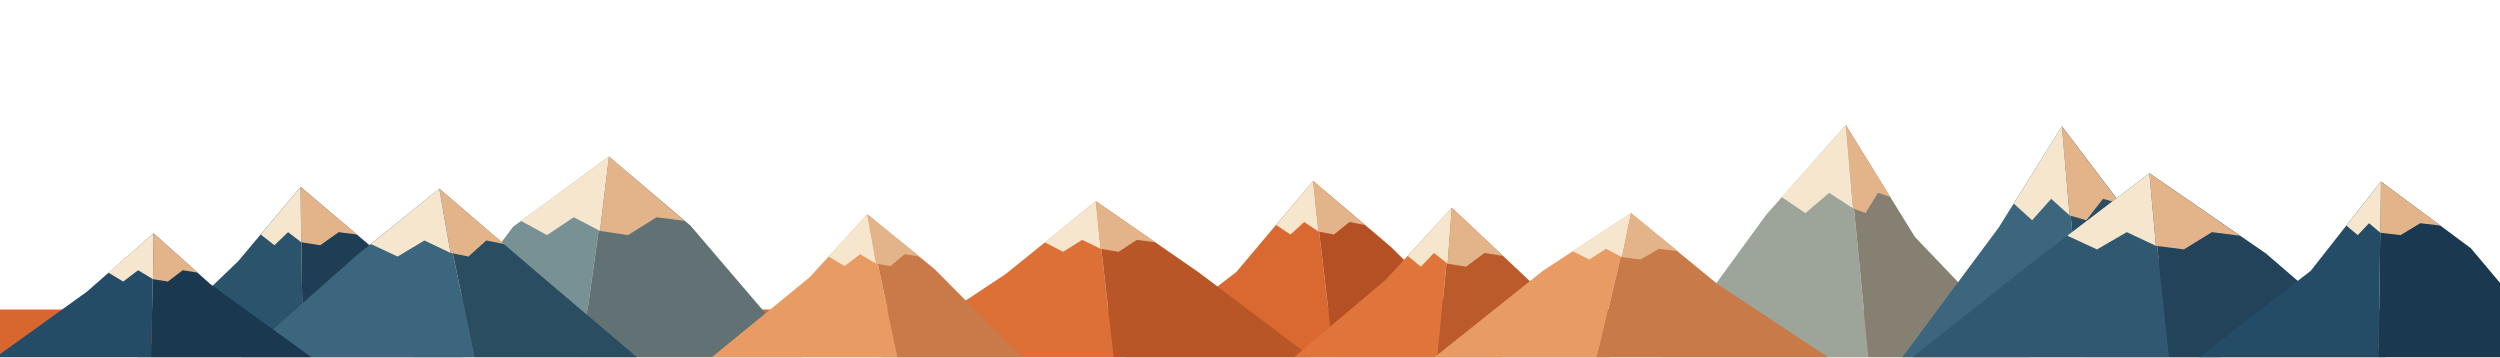
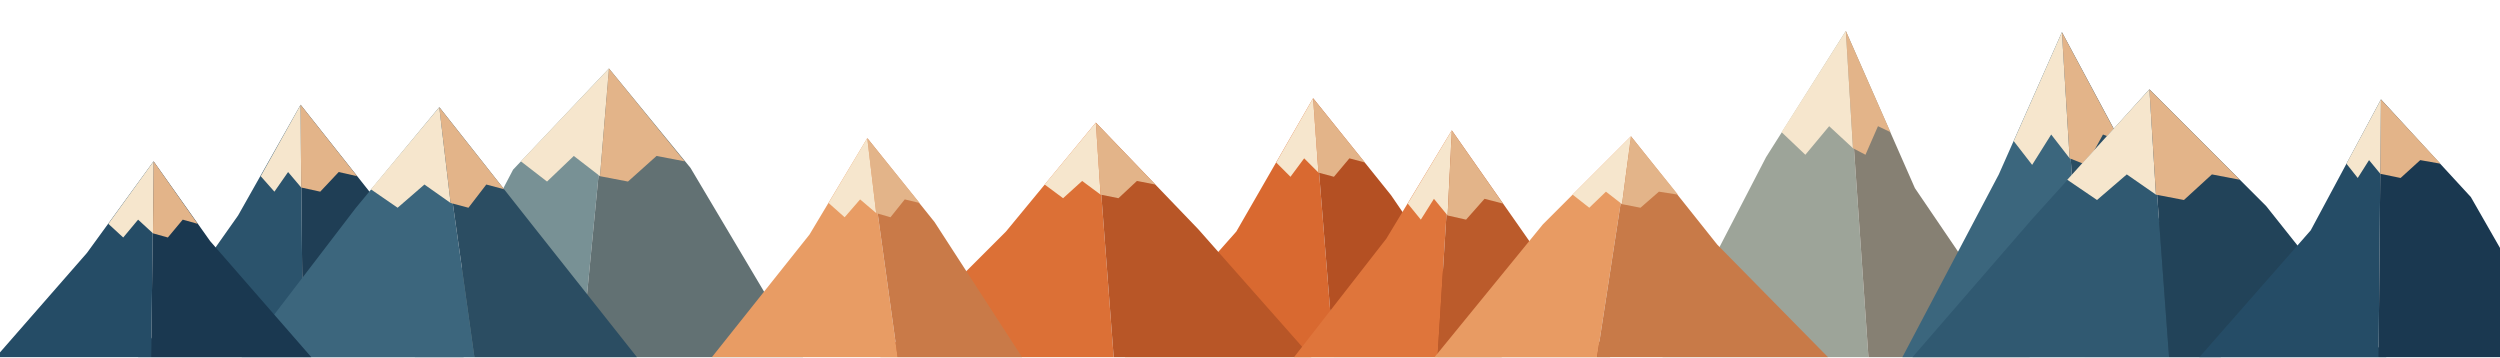
<svg xmlns="http://www.w3.org/2000/svg" viewBox="0 0 4200 600" preserveAspectRatio="none">
-   <rect x="0" y="520" width="4200" height="80" fill="#d8672f" />
-   <polygon points="3101,210 2967,361 2793,600 3139,600" fill="#9da499" />
-   <polygon points="3101,210 3217,398 3410,600 3139,600" fill="#868073" />
-   <polygon points="3101,210 2993,331 3033,358 3073,324 3113,350" fill="#f6e6cd" />
-   <polygon points="3101,210 3176,331 3155,324 3134,358 3113,350" fill="#e3b489" />
-   <polygon points="3464,212 3358,382 3196,600 3502,600" fill="#3b667d" />
-   <polygon points="3464,212 3595,385 3731,600 3502,600" fill="#2b4d62" />
-   <polygon points="3464,212 3383,342 3414,370 3446,334 3477,362" fill="#f6e6cd" />
-   <polygon points="3464,212 3562,342 3533,334 3505,370 3477,362" fill="#e3b489" />
-   <polygon points="1023,263 862,381 697,600 976,600" fill="#789195" />
-   <polygon points="1023,263 1160,379 1349,600 976,600" fill="#627173" />
-   <polygon points="1023,263 875,371 919,395 964,365 1008,388" fill="#f6e6cd" />
-   <polygon points="1023,263 1150,371 1103,365 1055,395 1008,388" fill="#e3b489" />
-   <polygon points="3611,291 3414,441 3213,600 3644,600" fill="#305971" />
-   <polygon points="3611,291 3807,426 4009,600 3644,600" fill="#224359" />
-   <polygon points="3611,291 3473,396 3523,419 3573,390 3622,413" fill="#f6e6cd" />
-   <polygon points="3611,291 3763,396 3716,390 3669,419 3622,413" fill="#e3b489" />
-   <polygon points="2206,304 2077,457 1890,600 2241,600" fill="#d96930" />
-   <polygon points="2206,304 2337,415 2523,600 2241,600" fill="#b45023" />
-   <polygon points="2206,304 2144,378 2168,394 2191,373 2215,389" fill="#f6e6cd" />
-   <polygon points="2206,304 2293,378 2267,373 2241,394 2215,389" fill="#e3b489" />
-   <polygon points="4000,305 3882,455 3695,600 3996,600" fill="#254c66" />
-   <polygon points="4000,305 4151,417 4305,600 3996,600" fill="#1a3850" />
-   <polygon points="4000,305 3942,379 3961,395 3980,375 3999,391" fill="#f6e6cd" />
-   <polygon points="4000,305 4100,379 4066,375 4033,395 3999,391" fill="#e3b489" />
-   <polygon points="505,314 400,439 232,600 509,600" fill="#2b536c" />
-   <polygon points="505,314 635,424 779,600 509,600" fill="#1f3e55" />
-   <polygon points="505,314 438,394 461,412 484,390 506,407" fill="#f6e6cd" />
-   <polygon points="505,314 600,394 569,390 538,412 506,407" fill="#e3b489" />
-   <polygon points="738,317 598,430 406,600 797,600" fill="#3c667d" />
-   <polygon points="738,317 899,455 1070,600 797,600" fill="#2b4d62" />
-   <polygon points="738,317 623,410 668,431 713,404 757,425" fill="#f6e6cd" />
-   <polygon points="738,317 847,410 817,404 787,431 757,425" fill="#e3b489" />
-   <polygon points="1841,338 1690,460 1479,600 1871,600" fill="#dc7036" />
-   <polygon points="1841,338 2013,457 2203,600 1871,600" fill="#b85627" />
-   <polygon points="1841,338 1755,407 1786,423 1818,403 1849,418" fill="#f6e6cd" />
-   <polygon points="1841,338 1941,407 1910,403 1879,423 1849,418" fill="#e3b489" />
-   <polygon points="2439,349 2329,469 2174,600 2415,600" fill="#df753b" />
-   <polygon points="2439,349 2556,459 2705,600 2415,600" fill="#bb5b2b" />
-   <polygon points="2439,349 2365,430 2387,448 2409,425 2432,443" fill="#f6e6cd" />
-   <polygon points="2439,349 2525,430 2494,425 2463,448 2432,443" fill="#e3b489" />
-   <polygon points="2740,358 2592,455 2410,600 2683,600" fill="#e89b63" />
-   <polygon points="2740,358 2885,477 3071,600 2683,600" fill="#c87a48" />
-   <polygon points="2740,358 2642,422 2670,436 2698,418 2725,432" fill="#f6e6cd" />
-   <polygon points="2740,358 2819,422 2787,418 2756,436 2725,432" fill="#e3b489" />
-   <polygon points="1457,360 1360,466 1196,600 1508,600" fill="#e89c64" />
-   <polygon points="1457,360 1570,452 1717,600 1508,600" fill="#c97a48" />
-   <polygon points="1457,360 1392,431 1419,447 1445,427 1472,443" fill="#f6e6cd" />
-   <polygon points="1457,360 1545,431 1520,427 1496,447 1472,443" fill="#e3b489" />
-   <polygon points="258,392 146,490 -7,600 254,600" fill="#254c66" />
-   <polygon points="258,392 353,477 523,600 254,600" fill="#1a3850" />
-   <polygon points="258,392 182,458 207,473 232,454 257,469" fill="#f6e6cd" />
-   <polygon points="258,392 332,458 307,454 282,473 257,469" fill="#e3b489" />
+   <polygon points="3101,52 2967,264 2793,600 3139,600" fill="#9da499" />
+   <polygon points="3101,52 3217,316 3410,600 3139,600" fill="#868073" />
+   <polygon points="3101,52 2993,222 3033,260 3073,212 3113,249" fill="#f6e6cd" />
+   <polygon points="3101,52 3176,222 3155,212 3134,260 3113,249" fill="#e3b489" />
+   <polygon points="3464,54 3358,293 3196,600 3502,600" fill="#3b667d" />
+   <polygon points="3464,54 3595,298 3731,600 3502,600" fill="#2b4d62" />
+   <polygon points="3464,54 3383,237 3414,277 3446,226 3477,266" fill="#f6e6cd" />
+   <polygon points="3464,54 3562,237 3533,226 3505,277 3477,266" fill="#e3b489" />
+   <polygon points="1023,115 862,285 697,600 976,600" fill="#789195" />
+   <polygon points="1023,115 1160,282 1349,600 976,600" fill="#627173" />
+   <polygon points="1023,115 875,271 919,305 964,262 1008,296" fill="#f6e6cd" />
+   <polygon points="1023,115 1150,271 1103,262 1055,305 1008,296" fill="#e3b489" />
+   <polygon points="3611,150 3414,368 3213,600 3644,600" fill="#305971" />
+   <polygon points="3611,150 3807,346 4009,600 3644,600" fill="#224359" />
+   <polygon points="3611,150 3473,302 3523,336 3573,293 3622,327" fill="#f6e6cd" />
+   <polygon points="3611,150 3763,302 3716,293 3669,336 3622,327" fill="#e3b489" />
+   <polygon points="2206,165 2077,389 1890,600 2241,600" fill="#d96930" />
+   <polygon points="2206,165 2337,328 2523,600 2241,600" fill="#b45023" />
+   <polygon points="2206,165 2144,273 2168,297 2191,266 2215,290" fill="#f6e6cd" />
+   <polygon points="2206,165 2293,273 2267,266 2241,297 2215,290" fill="#e3b489" />
+   <polygon points="4000,167 3882,387 3695,600 3996,600" fill="#254c66" />
+   <polygon points="4000,167 4151,331 4305,600 3996,600" fill="#1a3850" />
+   <polygon points="4000,167 3942,275 3961,299 3980,269 3999,292" fill="#f6e6cd" />
+   <polygon points="4000,167 4100,275 4066,269 4033,299 3999,292" fill="#e3b489" />
+   <polygon points="505,176 400,362 232,600 509,600" fill="#2b536c" />
+   <polygon points="505,176 635,340 779,600 509,600" fill="#1f3e55" />
+   <polygon points="505,176 438,296 461,322 484,289 506,315" fill="#f6e6cd" />
+   <polygon points="505,176 600,296 569,289 538,322 506,315" fill="#e3b489" />
+   <polygon points="738,180 598,349 406,600 797,600" fill="#3c667d" />
+   <polygon points="738,180 899,384 1070,600 797,600" fill="#2b4d62" />
+   <polygon points="738,180 623,318 668,349 713,310 757,341" fill="#f6e6cd" />
+   <polygon points="738,180 847,318 817,310 787,349 757,341" fill="#e3b489" />
+   <polygon points="1841,206 1690,389 1479,600 1871,600" fill="#dc7036" />
+   <polygon points="1841,206 2013,385 2203,600 1871,600" fill="#b85627" />
+   <polygon points="1841,206 1755,310 1786,333 1818,304 1849,327" fill="#f6e6cd" />
+   <polygon points="1841,206 1941,310 1910,304 1879,333 1849,327" fill="#e3b489" />
+   <polygon points="2439,219 2329,401 2174,600 2415,600" fill="#df753b" />
+   <polygon points="2439,219 2556,386 2705,600 2415,600" fill="#bb5b2b" />
+   <polygon points="2439,219 2365,342 2387,369 2409,334 2432,362" fill="#f6e6cd" />
+   <polygon points="2439,219 2525,342 2494,334 2463,369 2432,362" fill="#e3b489" />
+   <polygon points="2740,229 2592,377 2410,600 2683,600" fill="#e89b63" />
+   <polygon points="2740,229 2885,411 3071,600 2683,600" fill="#c87a48" />
+   <polygon points="2740,229 2642,327 2670,349 2698,322 2725,343" fill="#f6e6cd" />
+   <polygon points="2740,229 2819,327 2787,322 2756,349 2725,343" fill="#e3b489" />
+   <polygon points="1457,232 1360,394 1196,600 1508,600" fill="#e89c64" />
+   <polygon points="1457,232 1570,373 1717,600 1508,600" fill="#c97a48" />
+   <polygon points="1457,232 1392,341 1419,365 1445,335 1472,358" fill="#f6e6cd" />
+   <polygon points="1457,232 1545,341 1520,335 1496,365 1472,358" fill="#e3b489" />
+   <polygon points="258,271 146,425 -7,600 254,600" fill="#254c66" />
+   <polygon points="258,271 353,405 523,600 254,600" fill="#1a3850" />
+   <polygon points="258,271 182,376 207,399 232,369 257,392" fill="#f6e6cd" />
+   <polygon points="258,271 332,376 307,369 282,399 257,392" fill="#e3b489" />
</svg>
